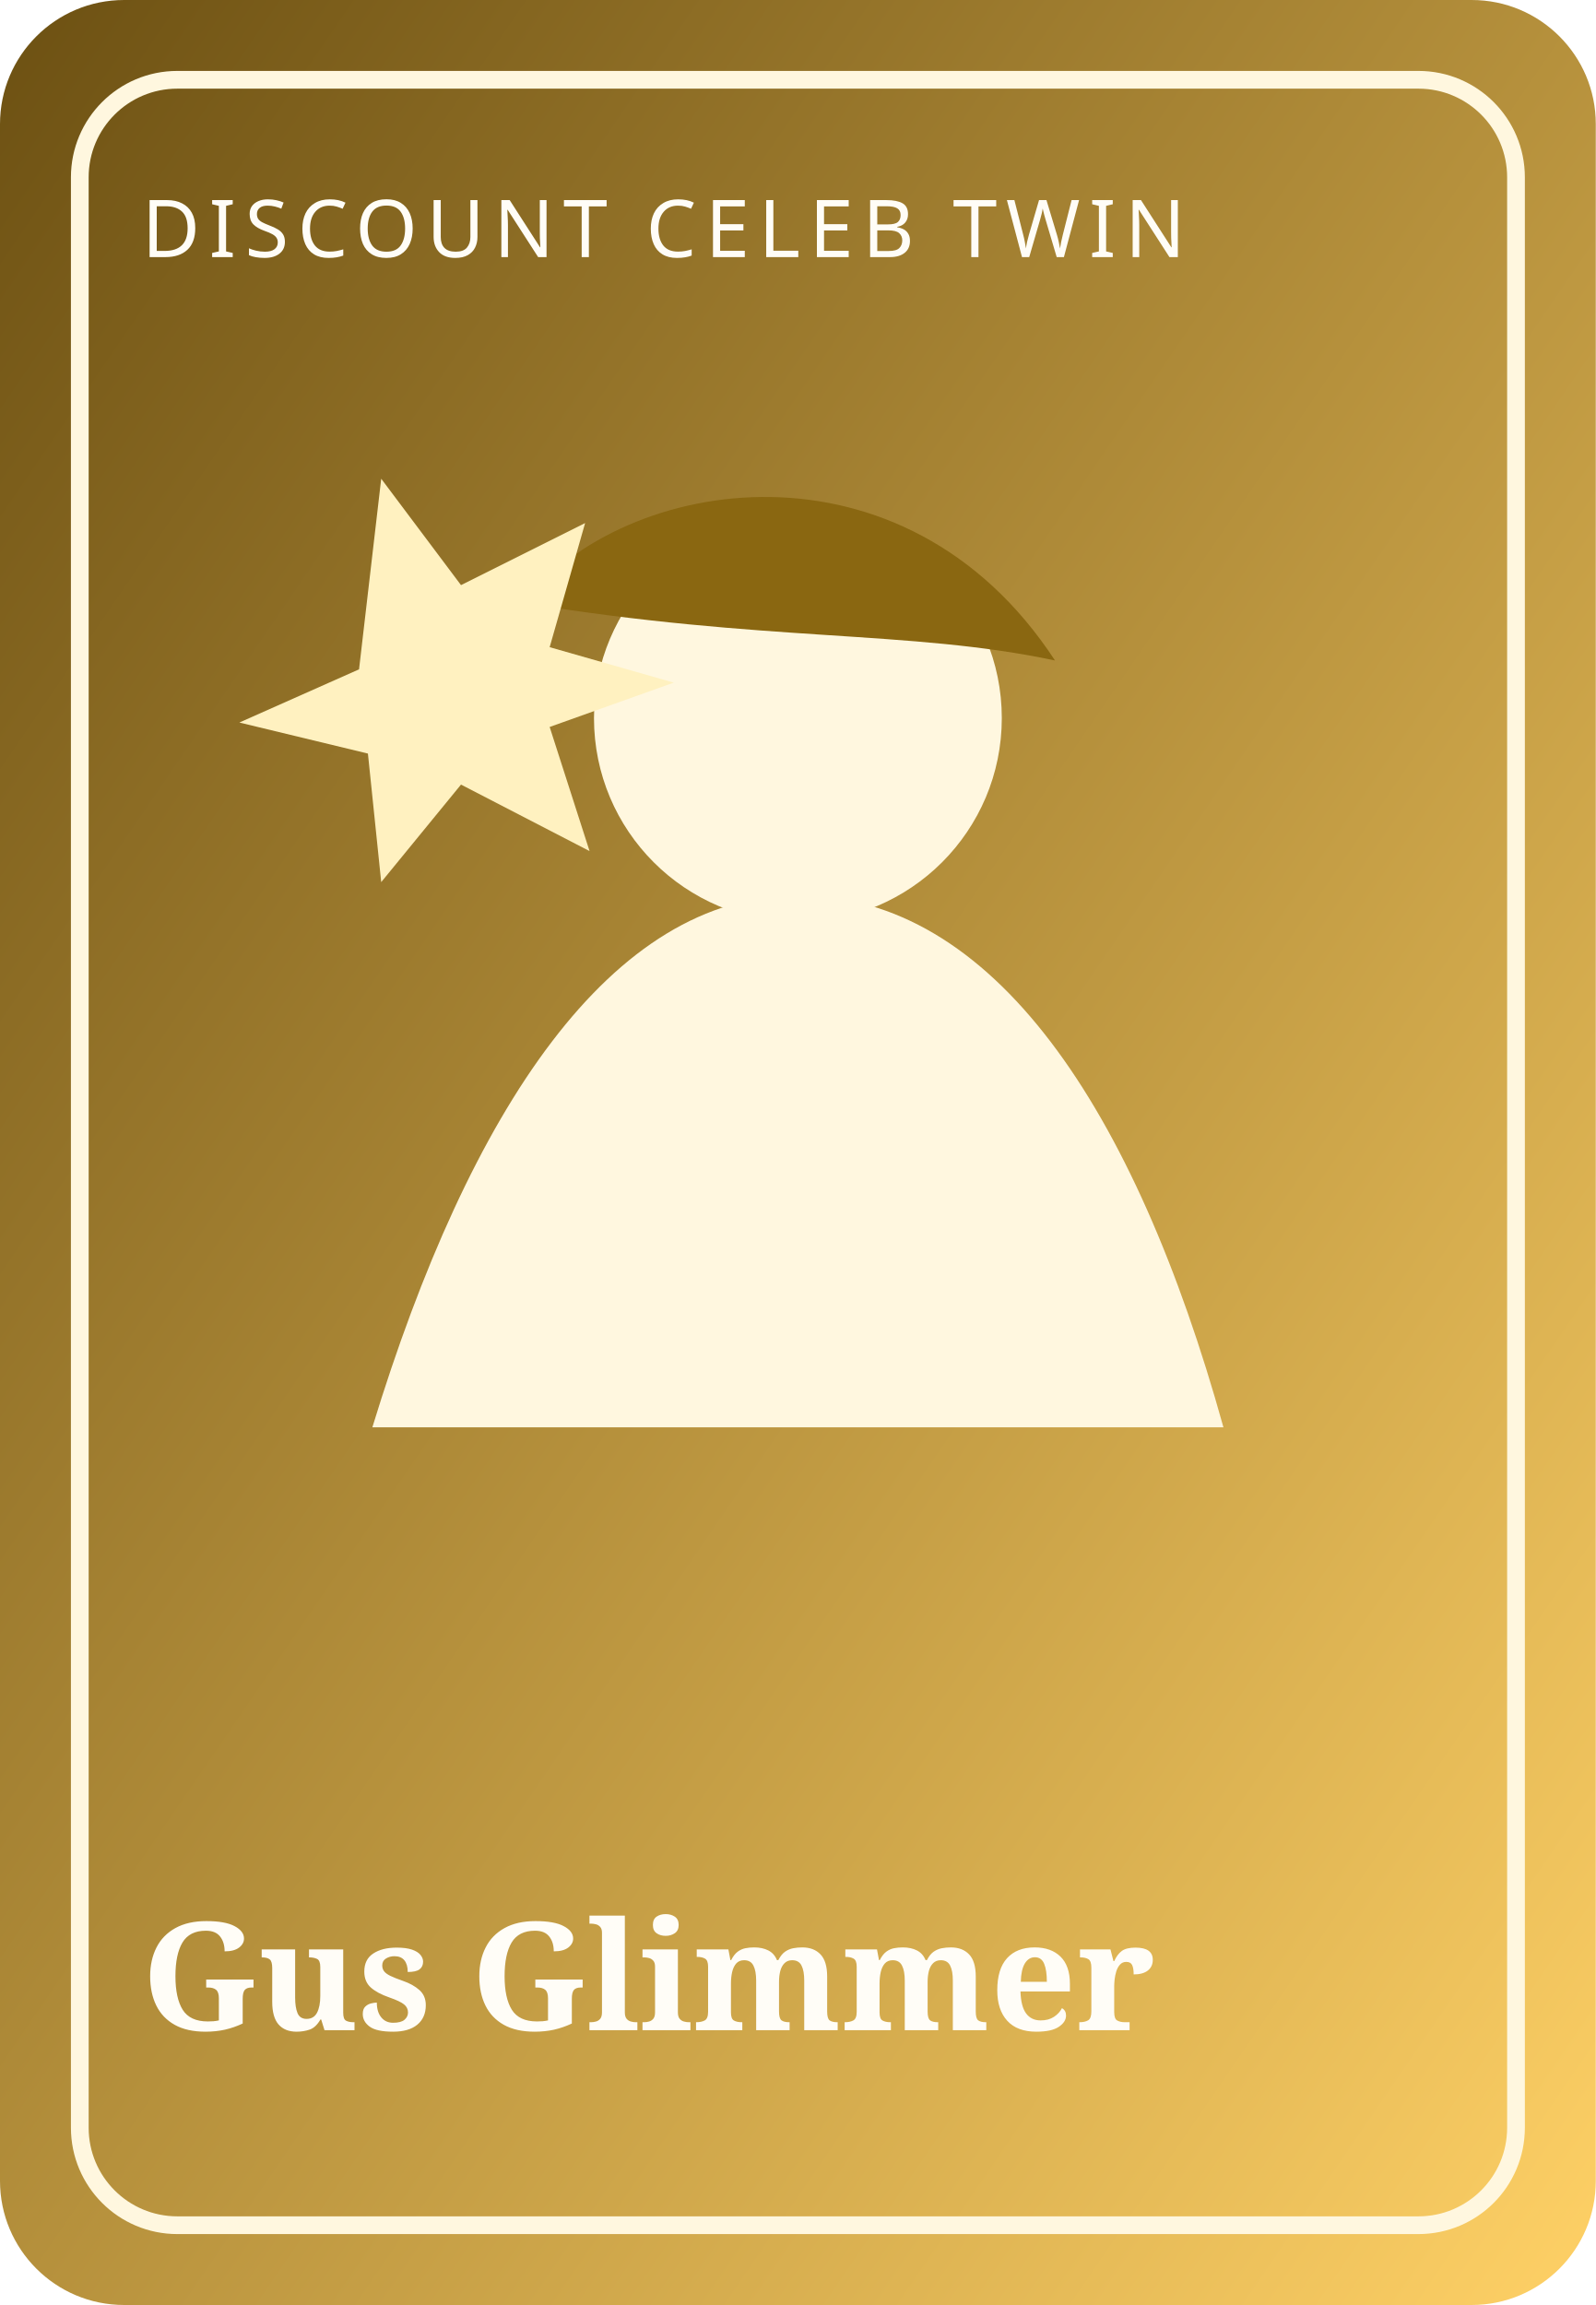
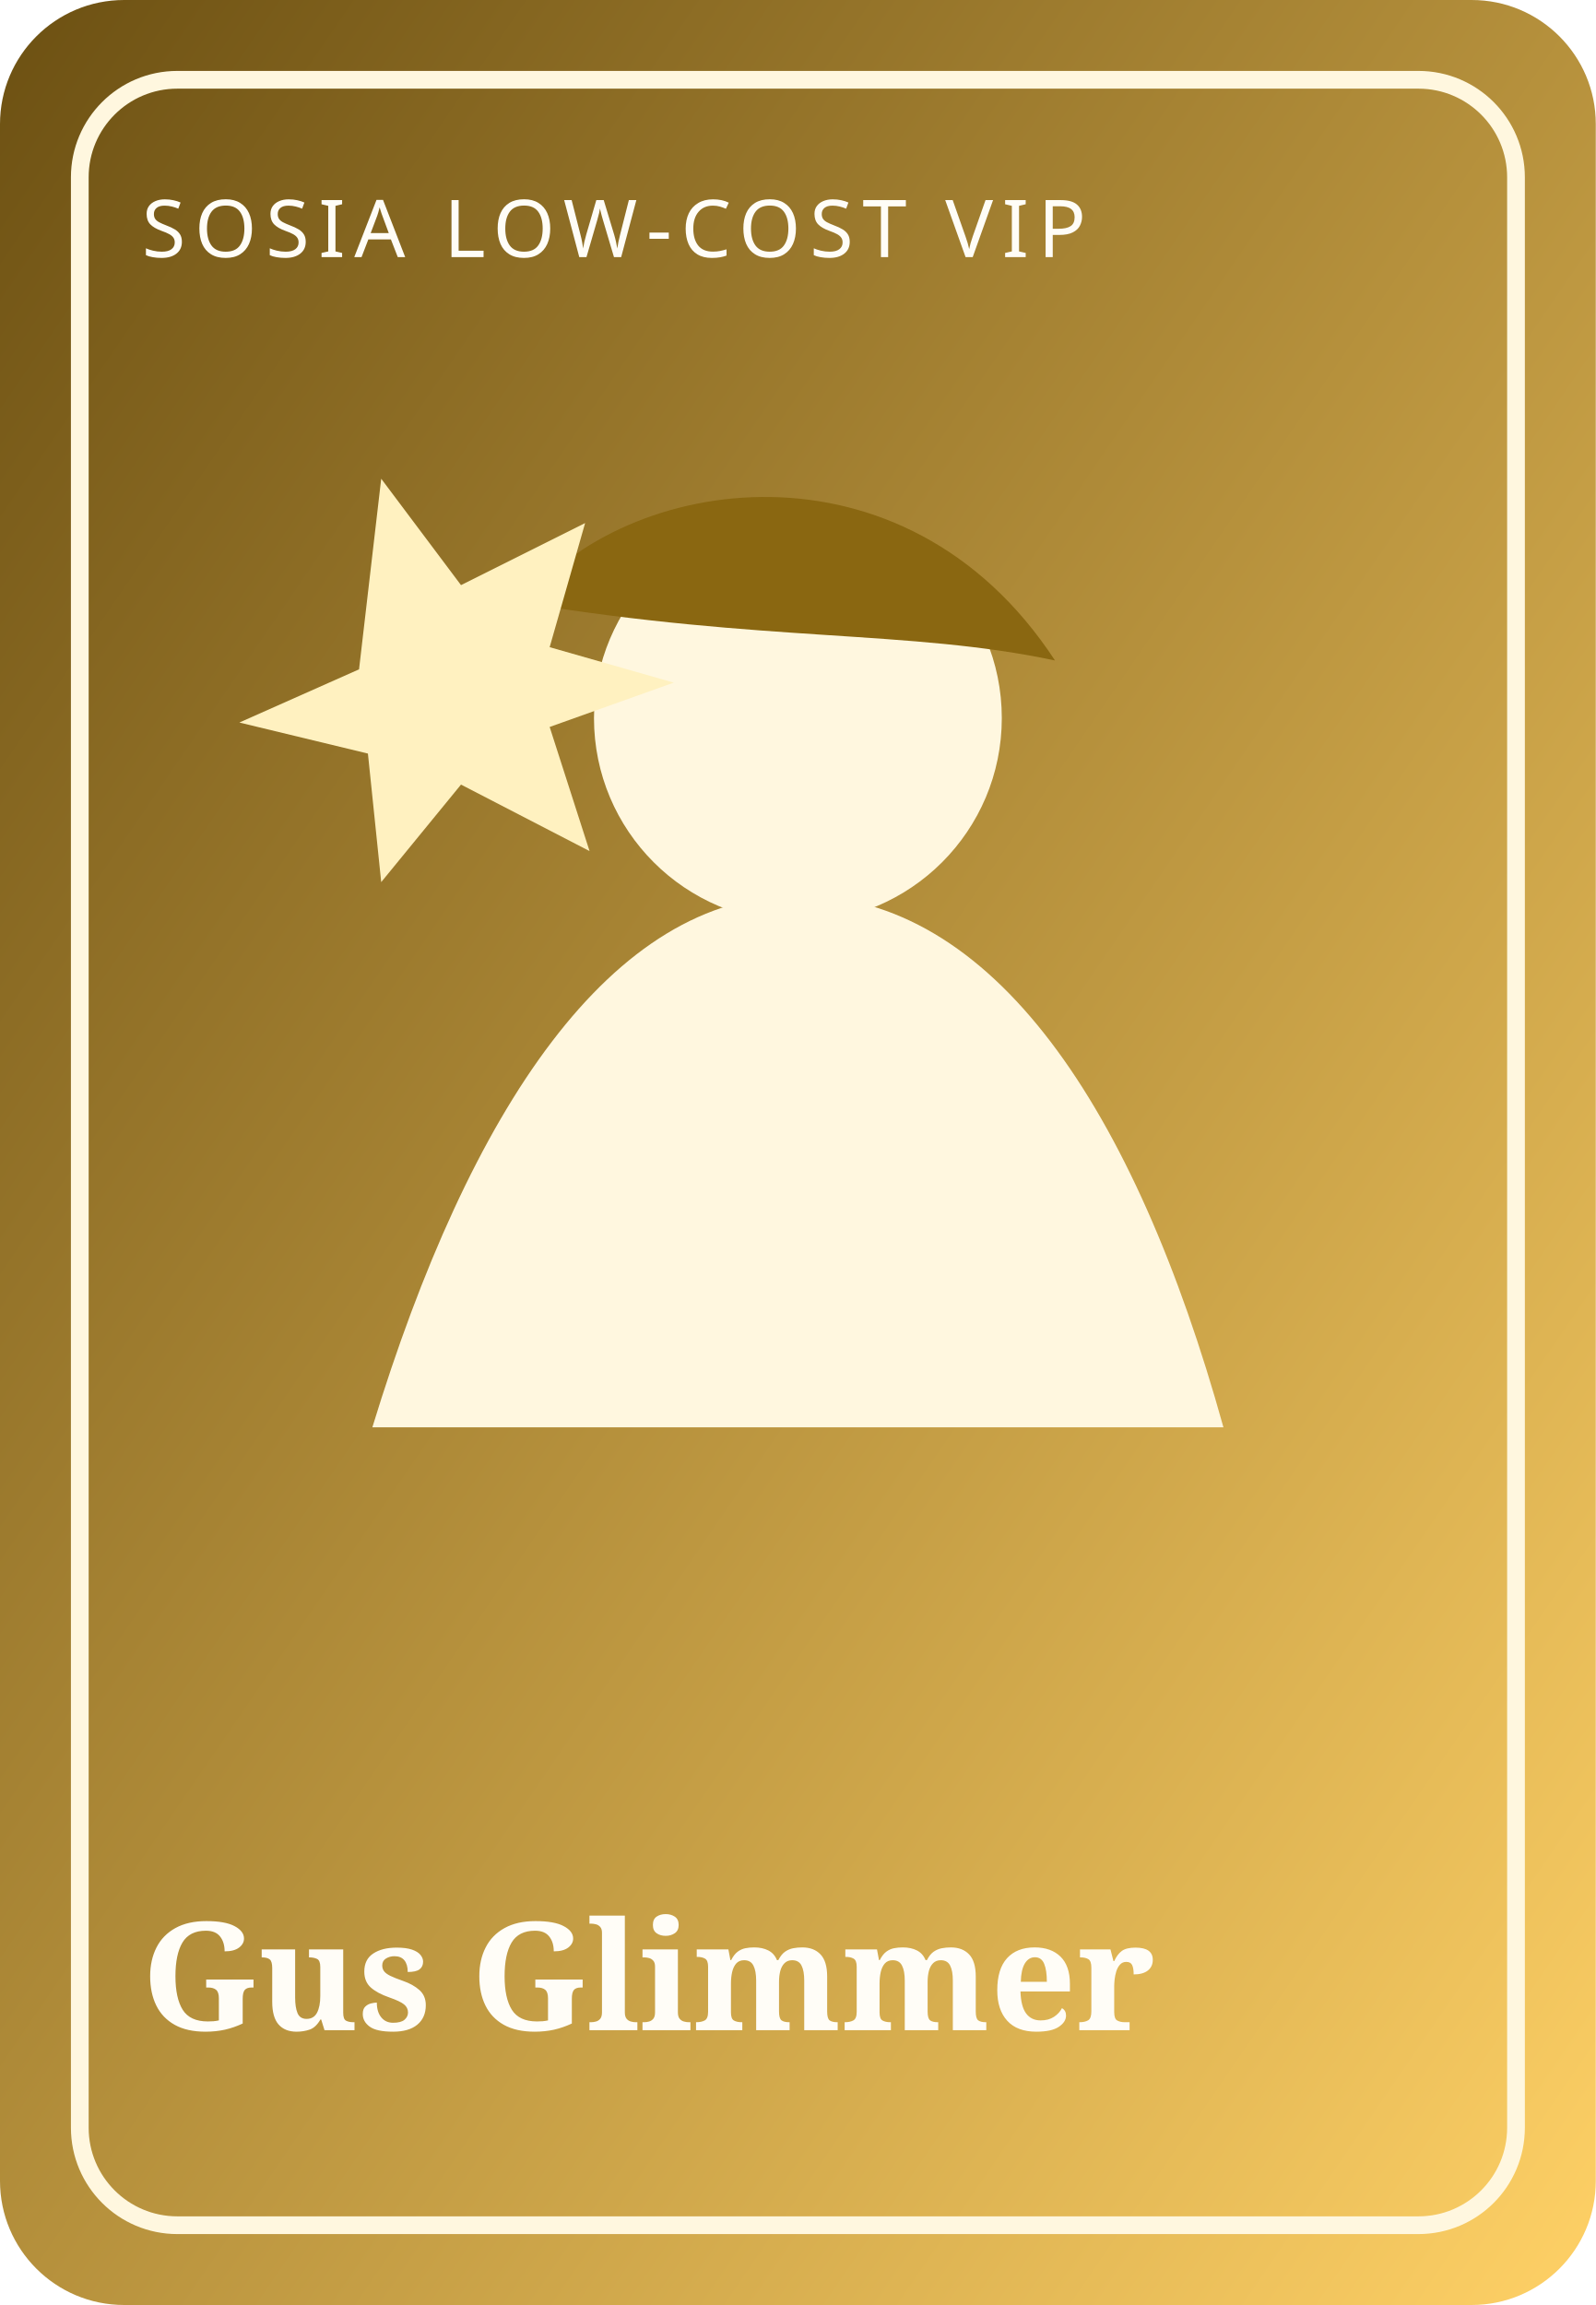
<svg xmlns="http://www.w3.org/2000/svg" viewBox="0 0 360 520">
  <defs>
    <linearGradient id="g" x1="0%" y1="0%" x2="100%" y2="100%">
      <stop offset="0%" stop-color="#6c5012" />
      <stop offset="100%" stop-color="#ffd166" />
    </linearGradient>
  </defs>
  <rect width="360" height="520" rx="28" fill="url(#g)" />
  <rect x="18" y="18" width="324" height="484" rx="22" fill="none" stroke="#fff7df" stroke-width="4" />
  <path d="M84 322c22-72 54-120 96-120 44 0 76 48 96 120" fill="#fff7df" />
  <circle cx="180" cy="162" r="46" fill="#fff7df" />
  <path d="M118 136c23-29 86-39 120 13-33-7-65-4-120-13z" fill="#8a6711" />
  <path d="M86 108l18 24 28-14-8 28 28 8-28 10 9 28-29-15-18 22-3-29-29-7 27-12z" fill="#fff1c0" />
-   <text x="32" y="58" font-size="18" fill="#fffdf7" font-family="'Trebuchet MS', sans-serif" letter-spacing="2">DISCOUNT CELEB TWIN</text>
+   <text x="32" y="58" font-size="18" fill="#fffdf7" font-family="'Trebuchet MS', sans-serif" letter-spacing="2">SOSIA LOW-COST VIP</text>
  <text x="32" y="458" font-size="34" fill="#fffdf7" font-family="Georgia, serif" font-weight="700">Gus Glimmer</text>
</svg>
